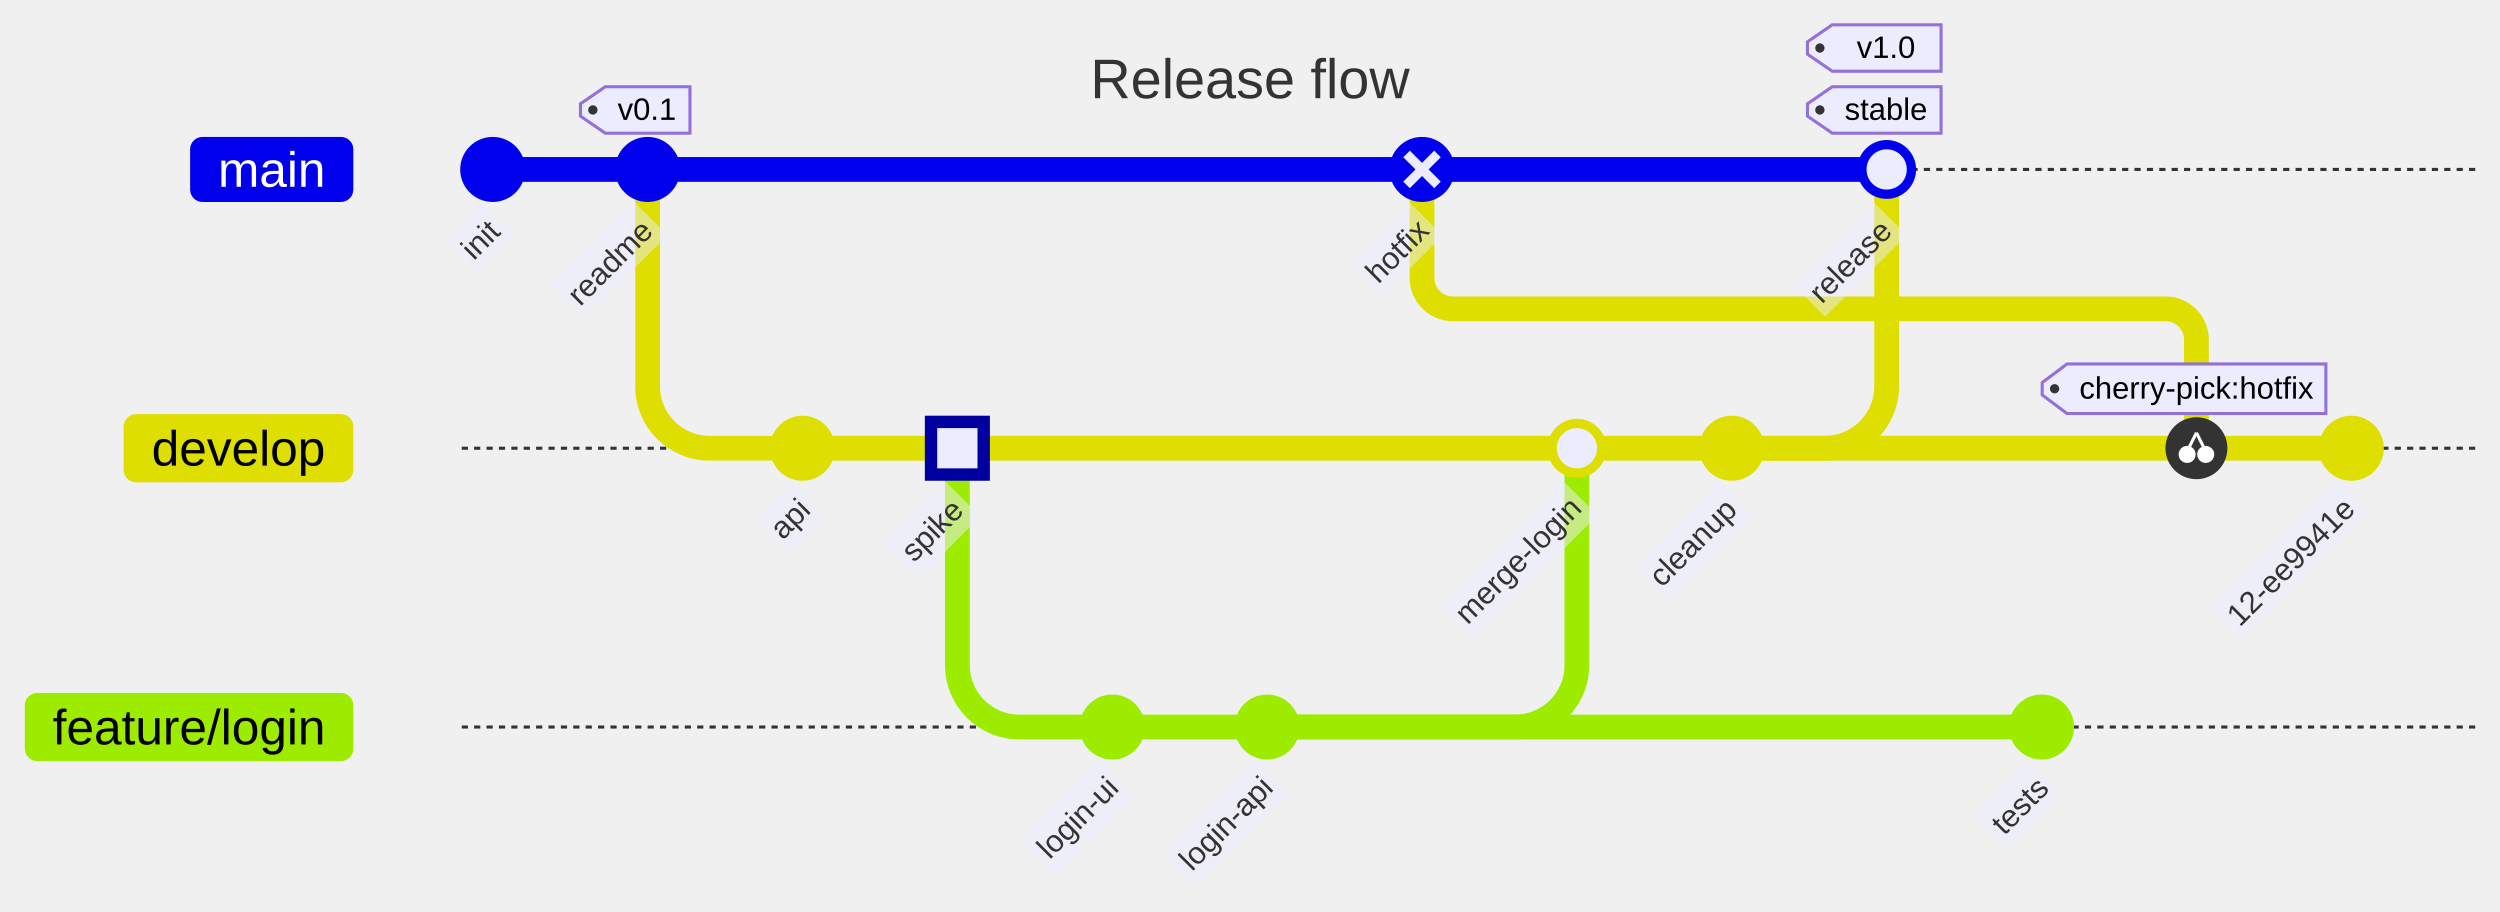
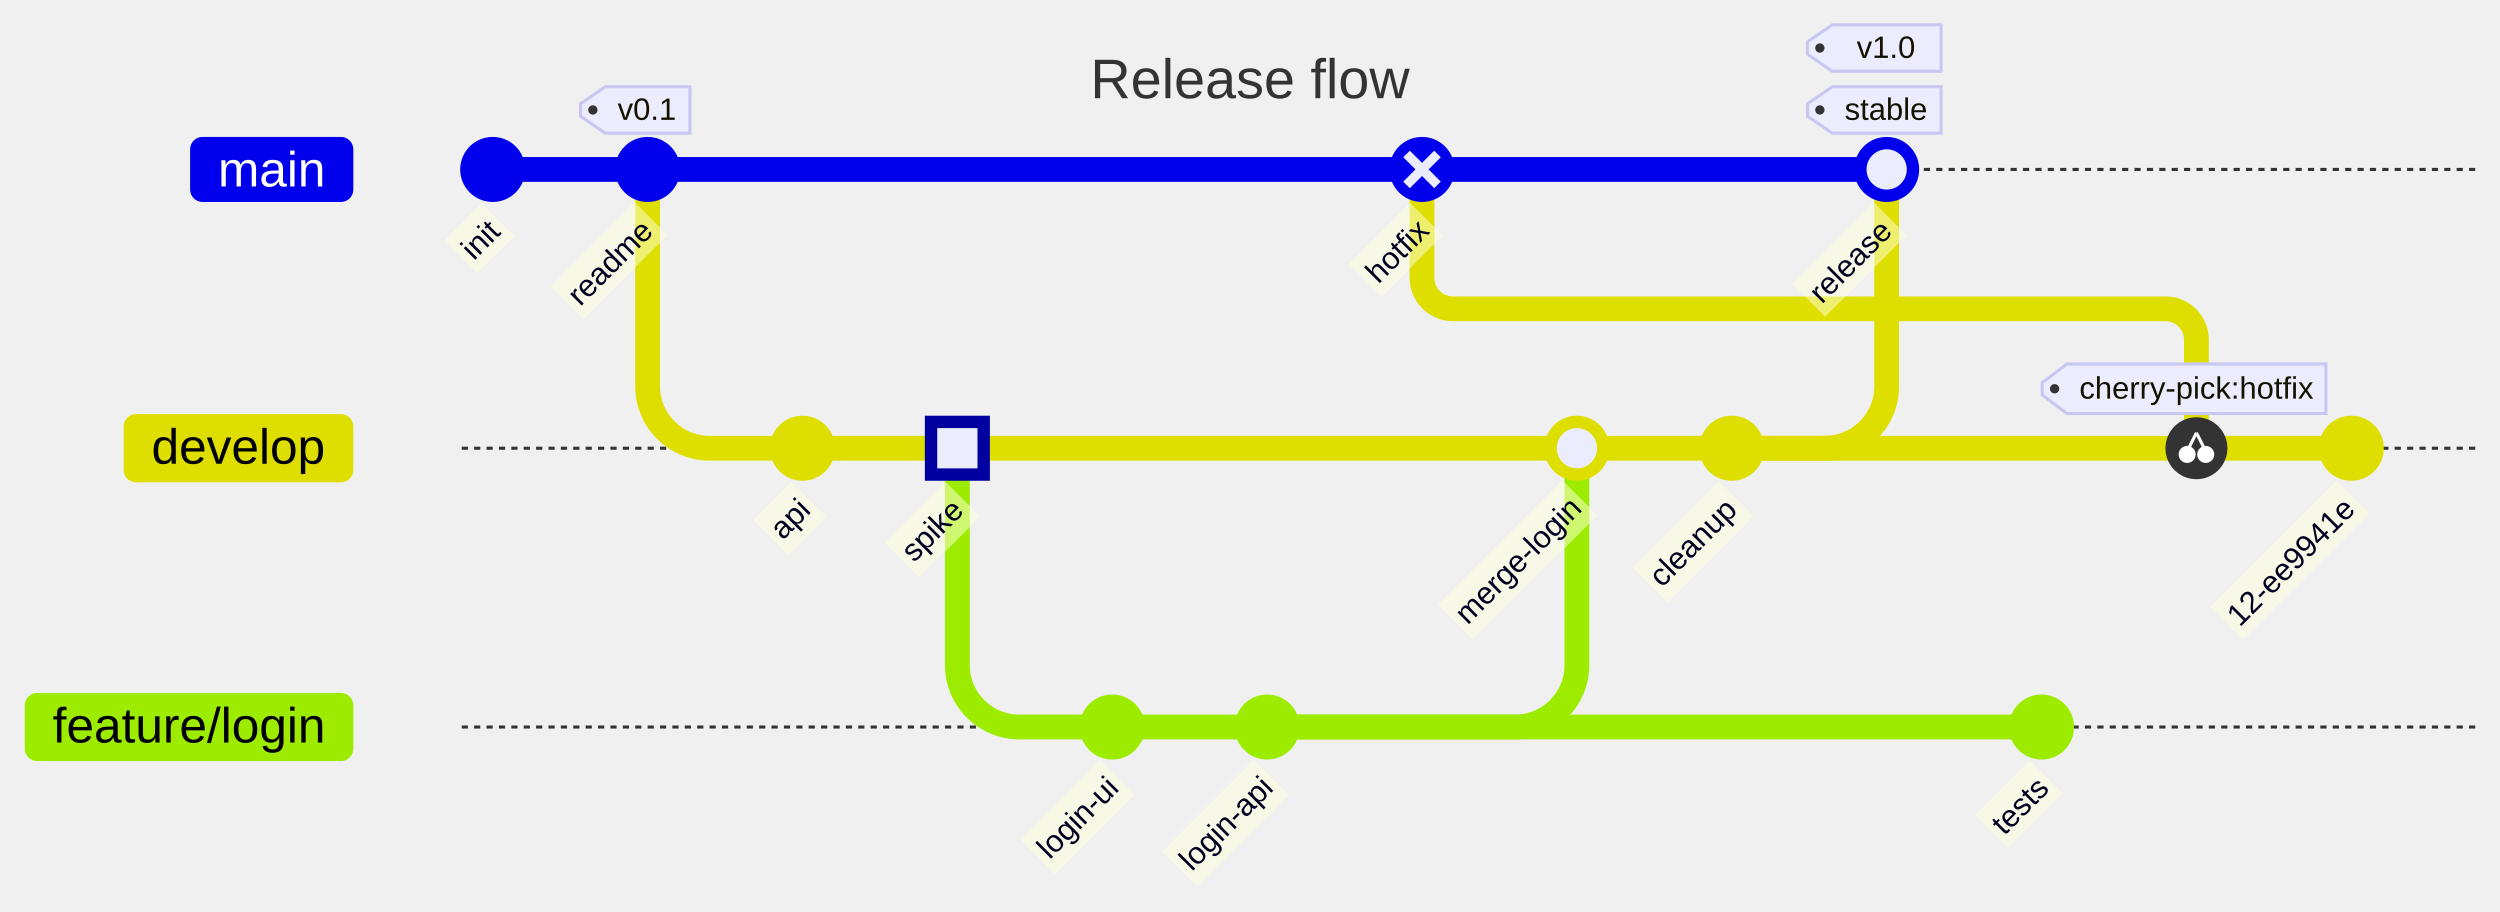
<svg xmlns="http://www.w3.org/2000/svg" id="my-svg" width="100%" class="gitGraph" style="max-width: 807.062px; background-color: white;" viewBox="-149.062 -56.7 807.062 294.128" role="graphics-document document" aria-roledescription="gitGraph">
  <style>#my-svg{font-family:"trebuchet ms", verdana, arial, sans-serif;font-size:16px;}#my-svg text{font-family:"trebuchet ms", verdana, arial, sans-serif;}</style>
  <g>
    <g class="branches">
      <path class="branch branch0" d="M0,-2L650,-2" fill="none" stroke="#333333" stroke-width="1" stroke-dasharray="2" />
      <rect class="branchLabelBkg label0" x="-87.688" y="-12.5" width="52.688" height="21" rx="4" ry="4" fill="hsl(240, 100%, 46.275%)" stroke="none" />
-       <text class="branch-label0" x="-61.344" y="3.6" text-anchor="middle" font-size="16" fill="#ffffff">main</text>
+       <text class="branch-label0" x="-78.688" y="3.5" text-anchor="start" font-size="16" fill="#ffffff">main</text>
      <path class="branch branch1" d="M0,88L650,88" fill="none" stroke="#333333" stroke-width="1" stroke-dasharray="2" />
      <rect class="branchLabelBkg label1" x="-109.148" y="77" width="74.148" height="22" rx="4" ry="4" fill="hsl(60, 100%, 43.529%)" stroke="none" />
-       <text class="branch-label1" x="-72.074" y="93.6" text-anchor="middle" font-size="16" fill="#000000">develop</text>
+       <text class="branch-label1" x="-100.148" y="93" text-anchor="start" font-size="16" fill="#000000">develop</text>
      <path class="branch branch2" d="M0,178L650,178" fill="none" stroke="#333333" stroke-width="1" stroke-dasharray="2" />
      <rect class="branchLabelBkg label2" x="-141.062" y="167" width="106.062" height="22" rx="4" ry="4" fill="hsl(80, 100%, 46.275%)" stroke="none" />
-       <text class="branch-label2" x="-88.031" y="183.6" text-anchor="middle" font-size="16" fill="#000000">feature/login</text>
+       <text class="branch-label2" x="-132.062" y="183" text-anchor="start" font-size="16" fill="#000000">feature/login</text>
    </g>
    <g class="commit-arrows">
      <path class="arrow arrow0" d="M10,-2L60,-2" fill="none" stroke="hsl(240, 100%, 46.275%)" stroke-width="8" />
      <path class="arrow arrow1" d="M60,-2L60,68C60,79.046,68.954,88,80,88L110,88" fill="none" stroke="hsl(60, 100%, 43.529%)" stroke-width="8" />
      <path class="arrow arrow1" d="M110,88L160,88" fill="none" stroke="hsl(60, 100%, 43.529%)" stroke-width="8" />
      <path class="arrow arrow2" d="M160,88L160,158C160,169.046,168.954,178,180,178L210,178" fill="none" stroke="hsl(80, 100%, 46.275%)" stroke-width="8" />
      <path class="arrow arrow2" d="M210,178L260,178" fill="none" stroke="hsl(80, 100%, 46.275%)" stroke-width="8" />
      <path class="arrow arrow0" d="M60,-2L310,-2" fill="none" stroke="hsl(240, 100%, 46.275%)" stroke-width="8" />
      <path class="arrow arrow1" d="M160,88L360,88" fill="none" stroke="hsl(60, 100%, 43.529%)" stroke-width="8" />
      <path class="arrow arrow2" d="M260,178L340,178C351.046,178,360,169.046,360,158L360,88" fill="none" stroke="hsl(80, 100%, 46.275%)" stroke-width="8" />
      <path class="arrow arrow1" d="M360,88L410,88" fill="none" stroke="hsl(60, 100%, 43.529%)" stroke-width="8" />
      <path class="arrow arrow0" d="M310,-2L460,-2" fill="none" stroke="hsl(240, 100%, 46.275%)" stroke-width="8" />
      <path class="arrow arrow1" d="M410,88L440,88C451.046,88,460,79.046,460,68L460,-2" fill="none" stroke="hsl(60, 100%, 43.529%)" stroke-width="8" />
      <path class="arrow arrow2" d="M260,178L510,178" fill="none" stroke="hsl(80, 100%, 46.275%)" stroke-width="8" />
      <path class="arrow arrow1" d="M410,88L560,88" fill="none" stroke="hsl(60, 100%, 43.529%)" stroke-width="8" />
      <path class="arrow arrow1" d="M310,-2L310,33C310,38.523,314.477,43,320,43L550,43C555.523,43,560,47.477,560,53L560,88" fill="none" stroke="hsl(60, 100%, 43.529%)" stroke-width="8" />
      <path class="arrow arrow1" d="M560,88L610,88" fill="none" stroke="hsl(60, 100%, 43.529%)" stroke-width="8" />
    </g>
    <g class="commit-bullets">
      <circle class="commit init commit0" cx="10" cy="-2" r="10" fill="hsl(240, 100%, 46.275%)" stroke="hsl(240, 100%, 46.275%)" stroke-width="1" />
      <circle class="commit readme commit0" cx="60" cy="-2" r="10" fill="hsl(240, 100%, 46.275%)" stroke="hsl(240, 100%, 46.275%)" stroke-width="1" />
      <circle class="commit api commit1" cx="110" cy="88" r="10" fill="hsl(60, 100%, 43.529%)" stroke="hsl(60, 100%, 43.529%)" stroke-width="1" />
      <rect class="commit spike commit1 commit-highlight-outer" x="150" y="78" width="20" height="20" fill="#0000a1" stroke="#0000a1" stroke-width="1" />
      <rect class="commit spike commit1 commit-highlight-inner" x="154" y="82" width="12" height="12" fill="#ECECFF" stroke="#ECECFF" stroke-width="1" />
      <circle class="commit login-ui commit2" cx="210" cy="178" r="10" fill="hsl(80, 100%, 46.275%)" stroke="hsl(80, 100%, 46.275%)" stroke-width="1" />
      <circle class="commit login-api commit2" cx="260" cy="178" r="10" fill="hsl(80, 100%, 46.275%)" stroke="hsl(80, 100%, 46.275%)" stroke-width="1" />
      <circle class="commit hotfix commit0" cx="310" cy="-2" r="10" fill="hsl(240, 100%, 46.275%)" stroke="hsl(240, 100%, 46.275%)" stroke-width="1" />
-       <path class="commit hotfix commit0 commit-reverse" d="M305,-7L315,3M305,3L315,-7" fill="none" stroke="#ECECFF" stroke-width="3" />
-       <circle class="commit merge-login commit1" cx="360" cy="88" r="9" fill="hsl(60, 100%, 43.529%)" stroke="hsl(60, 100%, 43.529%)" stroke-width="1" />
-       <circle class="commit merge-login commit1 commit-merge" cx="360" cy="88" r="6" fill="#ECECFF" stroke="#ECECFF" stroke-width="1" />
+       <path class="commit commit-reverse hotfix commit0" d="M305,-7L315,3M305,3L315,-7" fill="#ECECFF" stroke="#ECECFF" stroke-width="3" />
+       <circle class="commit merge-login commit1" cx="360" cy="88" r="10" fill="hsl(60, 100%, 43.529%)" stroke="hsl(60, 100%, 43.529%)" stroke-width="1" />
+       <circle class="commit commit-merge merge-login commit1" cx="360" cy="88" r="6" fill="#ECECFF" stroke="#ECECFF" stroke-width="1" />
      <circle class="commit cleanup commit1" cx="410" cy="88" r="10" fill="hsl(60, 100%, 43.529%)" stroke="hsl(60, 100%, 43.529%)" stroke-width="1" />
-       <circle class="commit release commit0" cx="460" cy="-2" r="9" fill="hsl(240, 100%, 46.275%)" stroke="hsl(240, 100%, 46.275%)" stroke-width="1" />
-       <circle class="commit release commit0 commit-merge" cx="460" cy="-2" r="6" fill="#ECECFF" stroke="#ECECFF" stroke-width="1" />
+       <circle class="commit release commit0" cx="460" cy="-2" r="10" fill="hsl(240, 100%, 46.275%)" stroke="hsl(240, 100%, 46.275%)" stroke-width="1" />
+       <circle class="commit commit-merge release commit0" cx="460" cy="-2" r="6" fill="#ECECFF" stroke="#ECECFF" stroke-width="1" />
      <circle class="commit tests commit2" cx="510" cy="178" r="10" fill="hsl(80, 100%, 46.275%)" stroke="hsl(80, 100%, 46.275%)" stroke-width="1" />
      <circle class="commit 11-e859dee commit-cherry-pick" cx="560" cy="88" r="10" fill="#333" stroke="none" />
      <circle cx="557" cy="90" r="2.75" fill="#fff" stroke="none" />
-       <path d="M557,89L560,83" fill="none" stroke="#fff" stroke-width="1" />
      <circle cx="563" cy="90" r="2.75" fill="#fff" stroke="none" />
      <path d="M563,89L560,83" fill="none" stroke="#fff" stroke-width="1" />
+       <path d="M557,89L560,83" fill="none" stroke="#fff" stroke-width="1" />
      <circle class="commit 12-ee9941e commit1" cx="610" cy="88" r="10" fill="hsl(60, 100%, 43.529%)" stroke="hsl(60, 100%, 43.529%)" stroke-width="1" />
    </g>
    <g class="commit-labels">
      <g transform="rotate(-45 -16.242 12.422)">
-         <rect class="commit-label-bkg" x="-14.744" y="25.922" width="17.005" height="15" fill="#ECECFF" stroke="none" opacity="0.5" />
-         <text class="commit-label" x="-12.744" y="37.422" text-anchor="start" font-size="10" fill="#333">init</text>
+         <rect class="commit-label-bkg" x="-14.744" y="25.922" width="17.005" height="15" fill="#ffffde" stroke="none" opacity="0.5" />
+         <text class="commit-label" x="-12.744" y="37.422" text-anchor="start" font-size="10" fill="#000021">init</text>
      </g>
      <g transform="rotate(-45 25.649 19.677)">
-         <rect class="commit-label-bkg" x="16.477" y="33.177" width="38.345" height="15" fill="#ECECFF" stroke="none" opacity="0.5" />
-         <text class="commit-label" x="18.477" y="44.677" text-anchor="start" font-size="10" fill="#333">readme</text>
+         <rect class="commit-label-bkg" x="16.477" y="33.177" width="38.345" height="15" fill="#ffffde" stroke="none" opacity="0.5" />
+         <text class="commit-label" x="18.477" y="44.677" text-anchor="start" font-size="10" fill="#000021">readme</text>
      </g>
-       <path class="tag-label-bkg" d="M38.33,-19.2L38.33,-23.2L46.33,-28.7L73.67,-28.7L73.67,-13.7L46.33,-13.7Z" fill="#ECECFF" stroke="#9370DB" stroke-width="1" />
+       <path class="tag-label-bkg" d="M38.33,-19.2L38.33,-23.2L46.33,-28.7L73.67,-28.7L73.67,-13.7L46.33,-13.7Z" fill="#ececff" stroke="hsl(240, 60%, 86.275%)" stroke-width="1" />
      <circle class="tag-hole" cx="42.33" cy="-21.2" r="1.5" fill="#333" stroke="none" />
-       <text class="tag-label" x="50.33" y="-18" text-anchor="start" font-size="10" fill="black">v0.1</text>
+       <text class="tag-label" x="50.33" y="-18" text-anchor="start" font-size="10" fill="#131300">v0.1</text>
      <g transform="rotate(-45 83.623 102.542)">
-         <rect class="commit-label-bkg" x="84.944" y="116.042" width="17.359" height="16" fill="#ECECFF" stroke="none" opacity="0.5" />
-         <text class="commit-label" x="86.944" y="127.542" text-anchor="start" font-size="10" fill="#333">api</text>
+         <rect class="commit-label-bkg" x="84.944" y="116.042" width="17.359" height="16" fill="#ffffde" stroke="none" opacity="0.5" />
+         <text class="commit-label" x="86.944" y="127.542" text-anchor="start" font-size="10" fill="#000021">api</text>
      </g>
      <g transform="rotate(-45 129.662 106.086)">
-         <rect class="commit-label-bkg" x="125.771" y="119.586" width="27.783" height="16" fill="#ECECFF" stroke="none" opacity="0.5" />
-         <text class="commit-label" x="127.771" y="131.086" text-anchor="start" font-size="10" fill="#333">spike</text>
+         <rect class="commit-label-bkg" x="125.771" y="119.586" width="27.783" height="16" fill="#ffffde" stroke="none" opacity="0.5" />
+         <text class="commit-label" x="127.771" y="131.086" text-anchor="start" font-size="10" fill="#000021">spike</text>
      </g>
      <g transform="rotate(-45 176.445 198.965)">
-         <rect class="commit-label-bkg" x="168.32" y="212.465" width="36.25" height="16" fill="#ECECFF" stroke="none" opacity="0.5" />
-         <text class="commit-label" x="170.32" y="223.965" text-anchor="start" font-size="10" fill="#333">login-ui</text>
+         <rect class="commit-label-bkg" x="168.32" y="212.465" width="36.25" height="16" fill="#ffffde" stroke="none" opacity="0.5" />
+         <text class="commit-label" x="170.32" y="223.965" text-anchor="start" font-size="10" fill="#000021">login-ui</text>
      </g>
      <g transform="rotate(-45 224.331 200.856)">
-         <rect class="commit-label-bkg" x="213.425" y="214.356" width="41.812" height="16" fill="#ECECFF" stroke="none" opacity="0.5" />
-         <text class="commit-label" x="215.425" y="225.856" text-anchor="start" font-size="10" fill="#333">login-api</text>
+         <rect class="commit-label-bkg" x="213.425" y="214.356" width="41.812" height="16" fill="#ffffde" stroke="none" opacity="0.5" />
+         <text class="commit-label" x="215.425" y="225.856" text-anchor="start" font-size="10" fill="#000021">login-api</text>
      </g>
      <g transform="rotate(-45 279.616 16.128)">
-         <rect class="commit-label-bkg" x="275.663" y="29.628" width="27.906" height="15" fill="#ECECFF" stroke="none" opacity="0.5" />
-         <text class="commit-label" x="277.663" y="41.128" text-anchor="start" font-size="10" fill="#333">hotfix</text>
+         <rect class="commit-label-bkg" x="275.663" y="29.628" width="27.906" height="15" fill="#ffffde" stroke="none" opacity="0.5" />
+         <text class="commit-label" x="277.663" y="41.128" text-anchor="start" font-size="10" fill="#000021">hotfix</text>
      </g>
      <g transform="rotate(-45 318.631 115.956)">
-         <rect class="commit-label-bkg" x="300.225" y="129.456" width="56.812" height="16" fill="#ECECFF" stroke="none" opacity="0.5" />
-         <text class="commit-label" x="302.225" y="140.956" text-anchor="start" font-size="10" fill="#333">merge-login</text>
+         <rect class="commit-label-bkg" x="300.225" y="129.456" width="56.812" height="16" fill="#ffffde" stroke="none" opacity="0.5" />
+         <text class="commit-label" x="302.225" y="140.956" text-anchor="start" font-size="10" fill="#000021">merge-login</text>
      </g>
      <g transform="rotate(-45 375.222 110.059)">
-         <rect class="commit-label-bkg" x="365.488" y="123.559" width="39.468" height="16" fill="#ECECFF" stroke="none" opacity="0.5" />
-         <text class="commit-label" x="367.488" y="135.059" text-anchor="start" font-size="10" fill="#333">cleanup</text>
+         <rect class="commit-label-bkg" x="365.488" y="123.559" width="39.468" height="16" fill="#ffffde" stroke="none" opacity="0.5" />
+         <text class="commit-label" x="367.488" y="135.059" text-anchor="start" font-size="10" fill="#000021">cleanup</text>
      </g>
      <g transform="rotate(-45 426.07 19.3)">
-         <rect class="commit-label-bkg" x="417.452" y="32.8" width="37.236" height="15" fill="#ECECFF" stroke="none" opacity="0.5" />
-         <text class="commit-label" x="419.452" y="44.3" text-anchor="start" font-size="10" fill="#333">release</text>
+         <rect class="commit-label-bkg" x="417.452" y="32.8" width="37.236" height="15" fill="#ffffde" stroke="none" opacity="0.5" />
+         <text class="commit-label" x="419.452" y="44.3" text-anchor="start" font-size="10" fill="#000021">release</text>
      </g>
-       <path class="tag-label-bkg" d="M434.438,-19.2L434.438,-23.2L442.438,-28.7L477.562,-28.7L477.562,-13.7L442.438,-13.7Z" fill="#ECECFF" stroke="#9370DB" stroke-width="1" />
+       <path class="tag-label-bkg" d="M434.438,-19.2L434.438,-23.2L442.438,-28.7L477.562,-28.7L477.562,-13.7L442.438,-13.7Z" fill="#ececff" stroke="hsl(240, 60%, 86.275%)" stroke-width="1" />
      <circle class="tag-hole" cx="438.438" cy="-21.2" r="1.5" fill="#333" stroke="none" />
-       <text class="tag-label" x="446.438" y="-18" text-anchor="start" font-size="10" fill="black">stable</text>
-       <path class="tag-label-bkg" d="M434.438,-39.2L434.438,-43.2L442.438,-48.7L477.562,-48.7L477.562,-33.7L442.438,-33.7Z" fill="#ECECFF" stroke="#9370DB" stroke-width="1" />
+       <text class="tag-label" x="446.438" y="-18" text-anchor="start" font-size="10" fill="#131300">stable</text>
+       <path class="tag-label-bkg" d="M434.438,-39.2L434.438,-43.2L442.438,-48.7L477.562,-48.7L477.562,-33.7L442.438,-33.7Z" fill="#ececff" stroke="hsl(240, 60%, 86.275%)" stroke-width="1" />
      <circle class="tag-hole" cx="438.438" cy="-41.2" r="1.5" fill="#333" stroke="none" />
-       <text class="tag-label" x="450.33" y="-38" text-anchor="start" font-size="10" fill="black">v1.0</text>
+       <text class="tag-label" x="450.33" y="-38" text-anchor="start" font-size="10" fill="#131300">v1.0</text>
      <g transform="rotate(-45 480.673 195.183)">
-         <rect class="commit-label-bkg" x="478.11" y="208.683" width="25.125" height="15" fill="#ECECFF" stroke="none" opacity="0.5" />
-         <text class="commit-label" x="480.11" y="220.183" text-anchor="start" font-size="10" fill="#333">tests</text>
+         <rect class="commit-label-bkg" x="478.11" y="208.683" width="25.125" height="15" fill="#ffffde" stroke="none" opacity="0.5" />
+         <text class="commit-label" x="480.11" y="220.183" text-anchor="start" font-size="10" fill="#000021">tests</text>
      </g>
-       <path class="tag-label-bkg" d="M510.211,70.8L510.211,66.8L518.211,60.8L601.789,60.8L601.789,76.8L518.211,76.8Z" fill="#ECECFF" stroke="#9370DB" stroke-width="1" />
+       <path class="tag-label-bkg" d="M510.211,70.8L510.211,66.8L518.211,60.8L601.789,60.8L601.789,76.8L518.211,76.8Z" fill="#ececff" stroke="hsl(240, 60%, 86.275%)" stroke-width="1" />
      <circle class="tag-hole" cx="514.211" cy="68.8" r="1.5" fill="#333" stroke="none" />
-       <text class="tag-label" x="522.211" y="72" text-anchor="start" font-size="10" fill="black">cherry-pick:hotfix</text>
+       <text class="tag-label" x="522.211" y="72" text-anchor="start" font-size="10" fill="#131300">cherry-pick:hotfix</text>
      <g transform="rotate(-45 568.248 116.3)">
-         <rect class="commit-label-bkg" x="549.336" y="129.8" width="57.822" height="15" fill="#ECECFF" stroke="none" opacity="0.5" />
-         <text class="commit-label" x="551.336" y="141.3" text-anchor="start" font-size="10" fill="#333">12-ee9941e</text>
+         <rect class="commit-label-bkg" x="549.336" y="129.8" width="57.822" height="15" fill="#ffffde" stroke="none" opacity="0.5" />
+         <text class="commit-label" x="551.336" y="141.3" text-anchor="start" font-size="10" fill="#000021">12-ee9941e</text>
      </g>
    </g>
    <text class="gitTitleText" x="254.469" y="-25" text-anchor="middle" font-size="18" fill="#333">Release flow</text>
  </g>
</svg>
